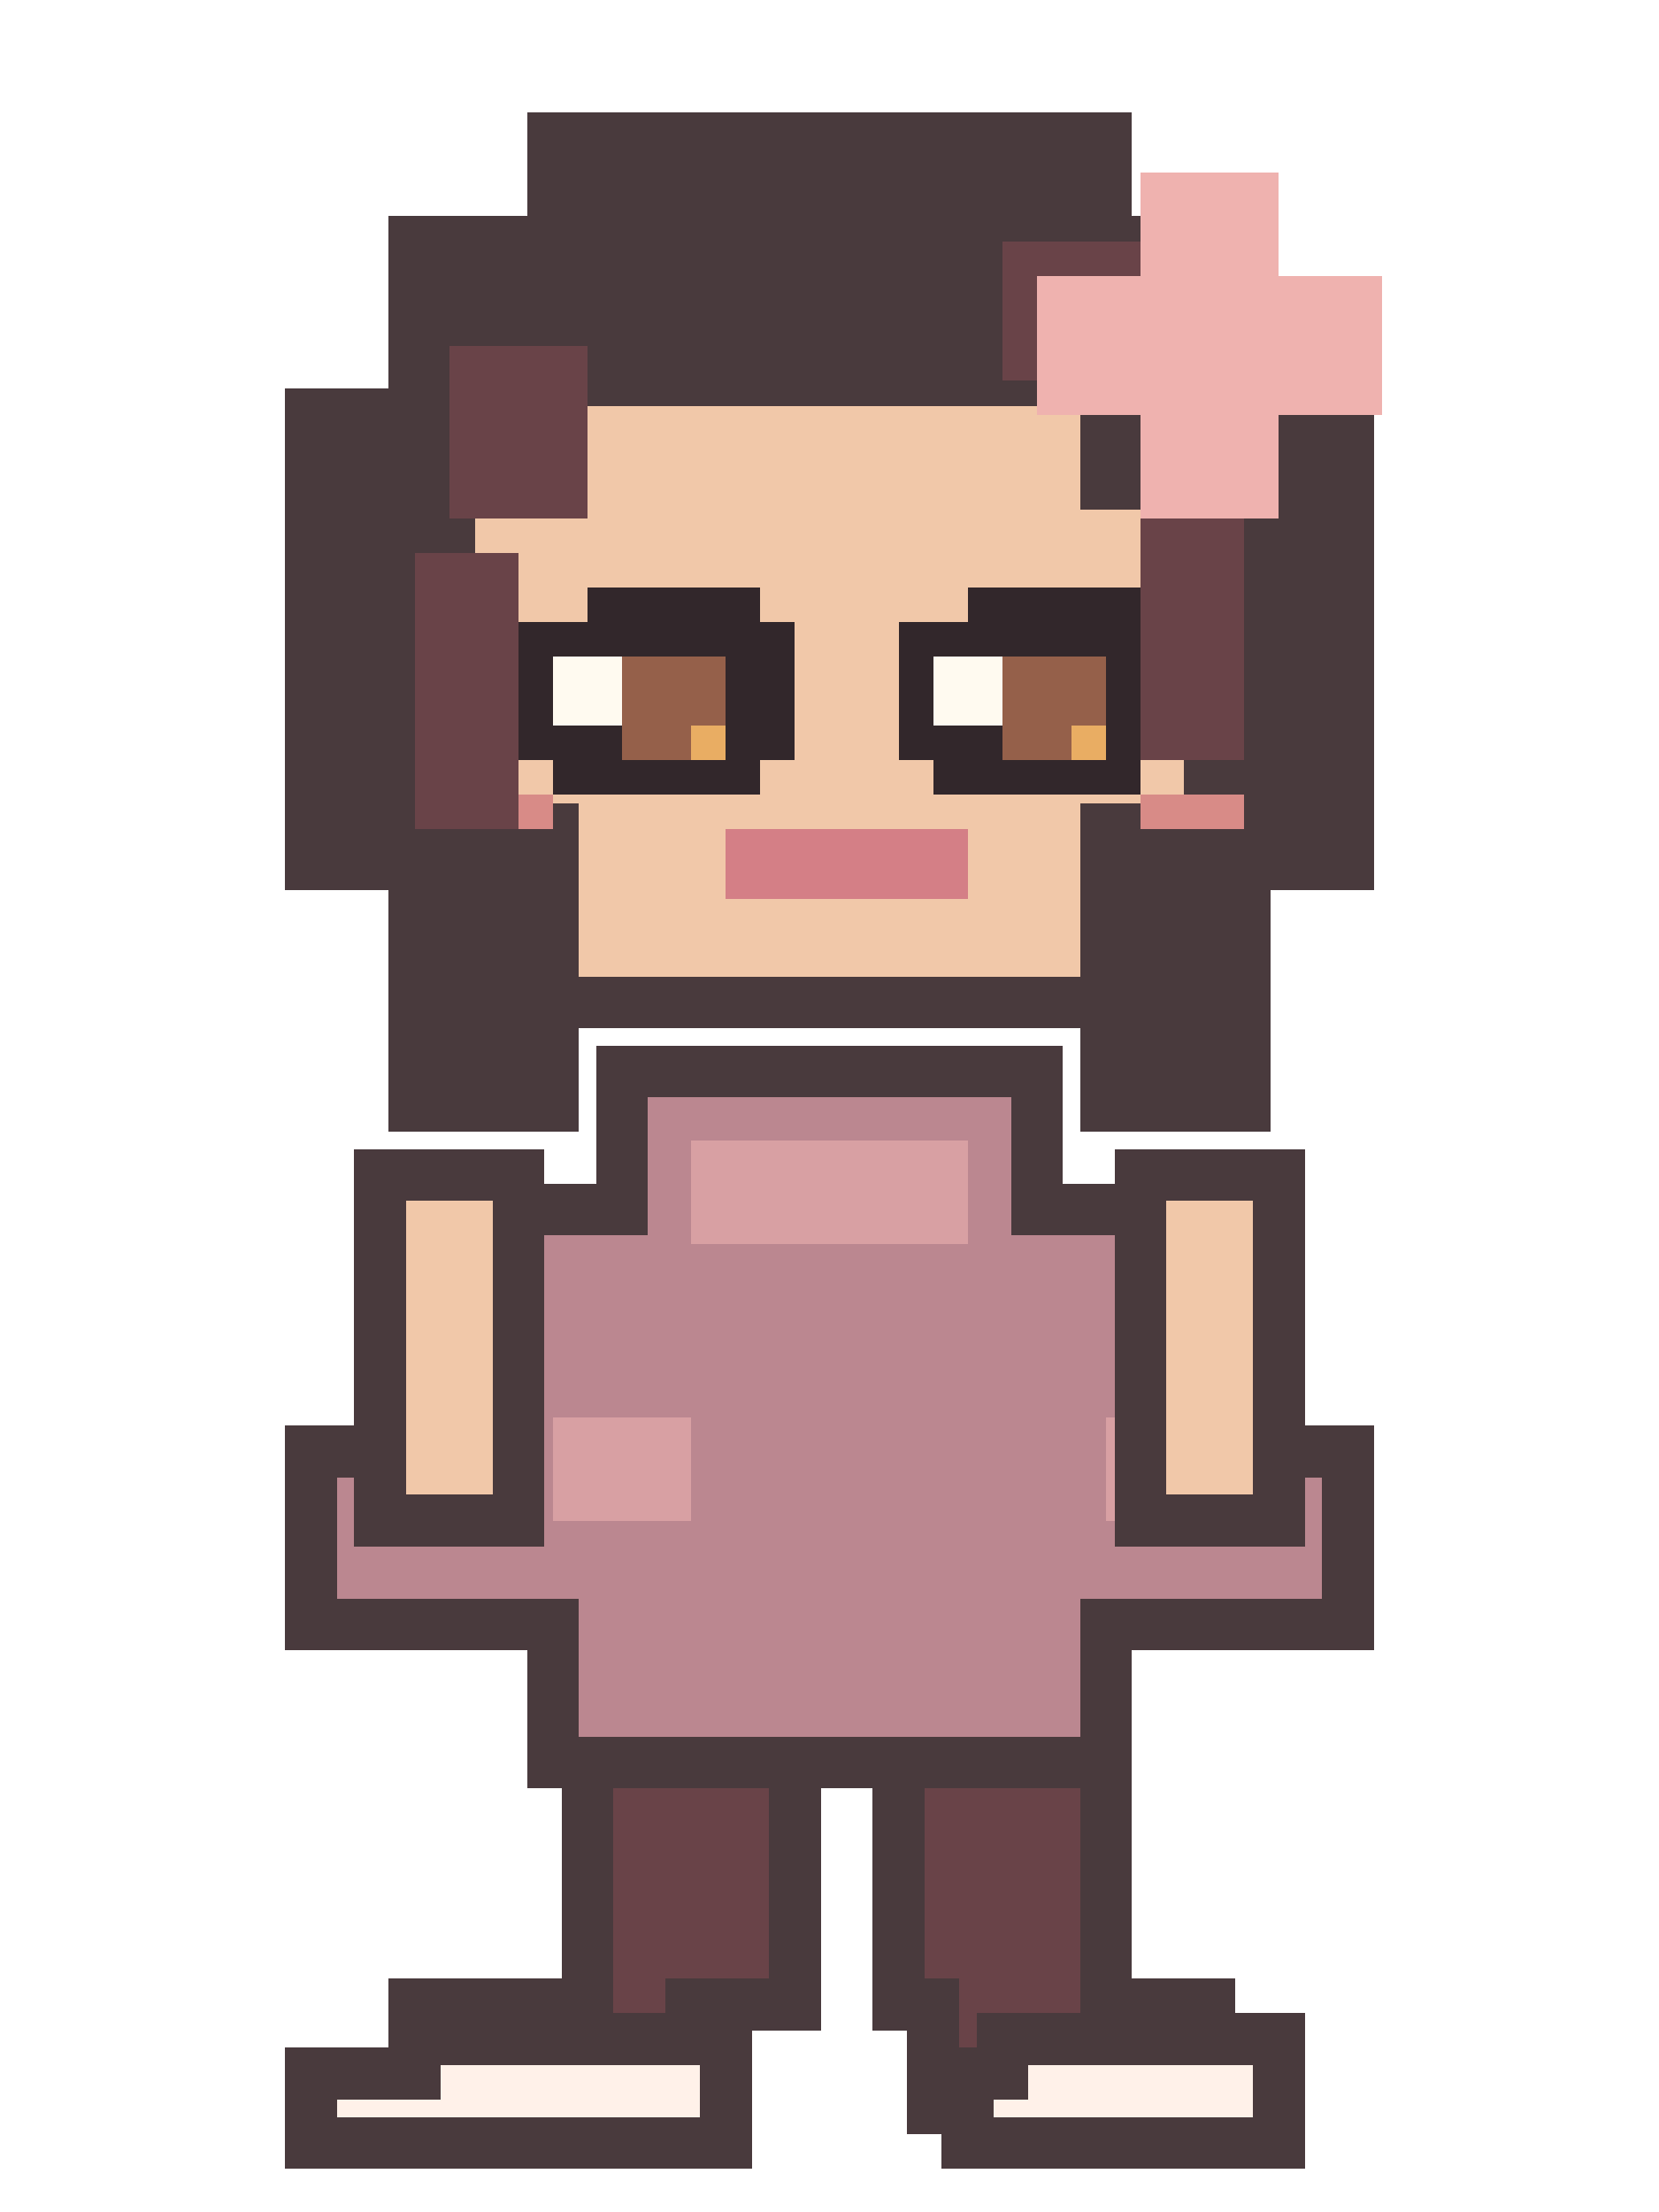
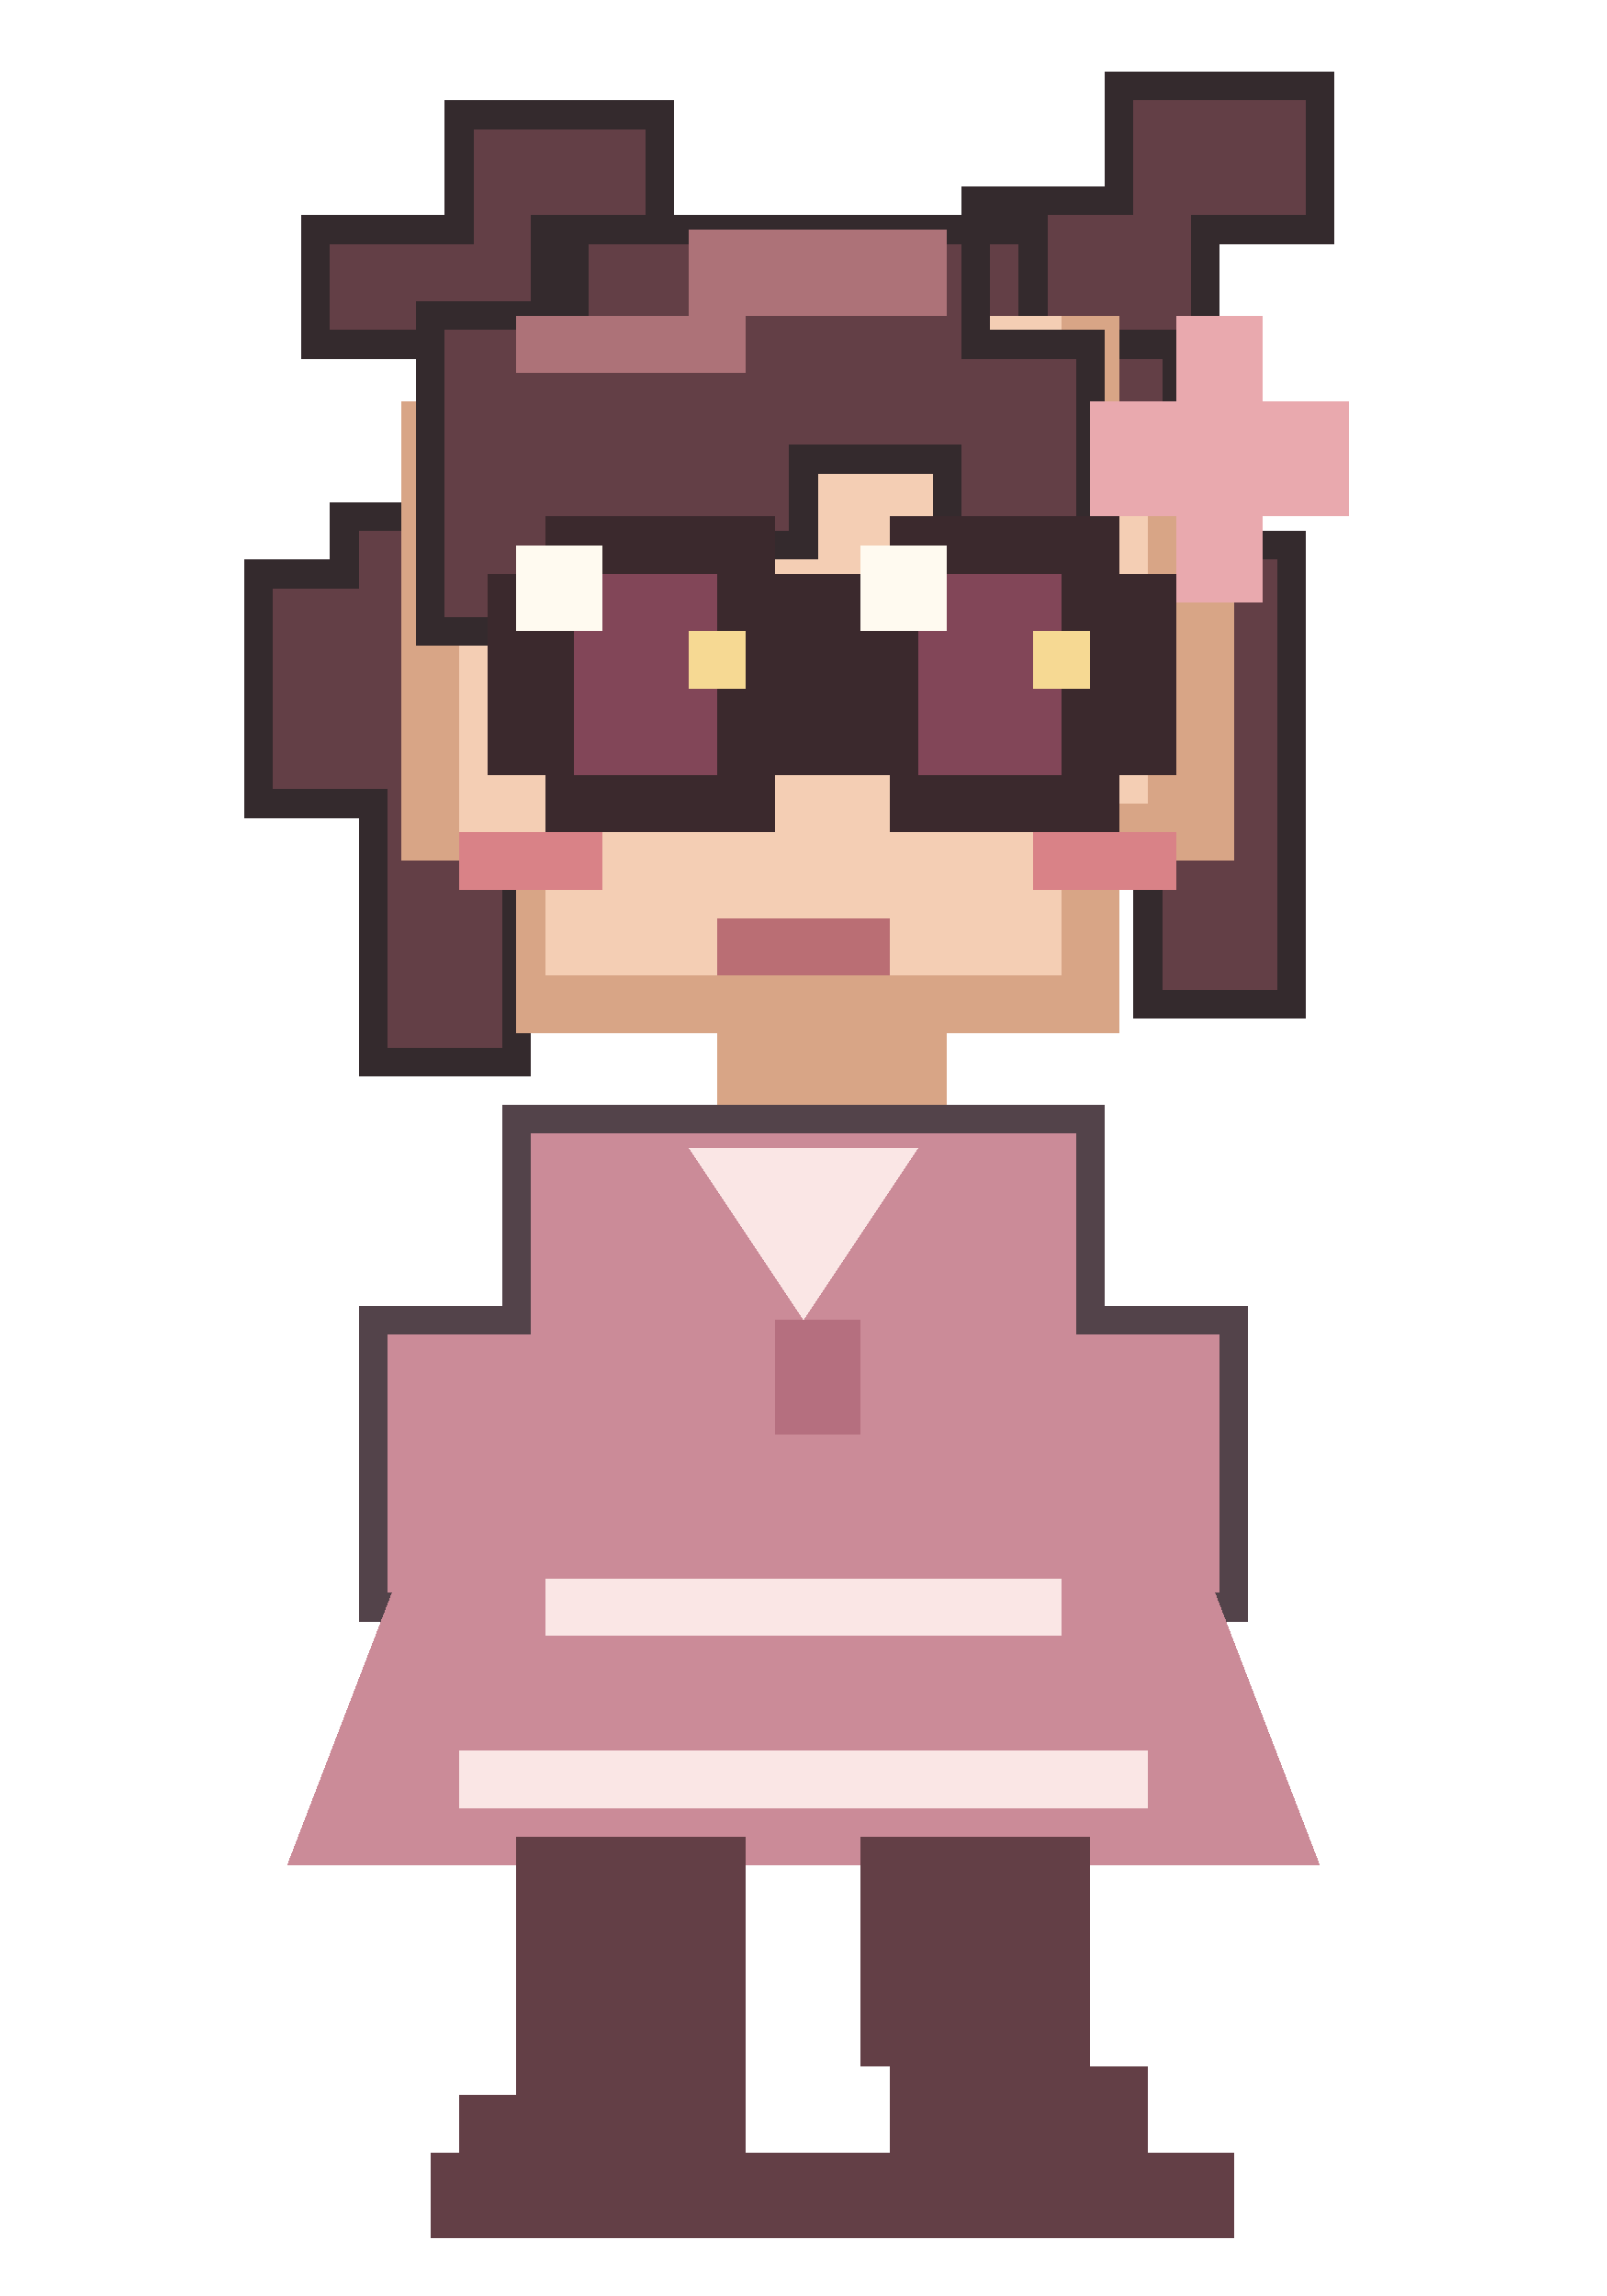
- <svg xmlns="http://www.w3.org/2000/svg" viewBox="0 0 48 64" shape-rendering="crispEdges">
-   <g stroke="#493a3d" stroke-width="1.5" stroke-linejoin="miter">
-     <path fill="#493a3d" d="M16 4h16v3h4v5h3v13h-3v7h-4v-5H16v5h-4v-7H9V12h3V7h4z" />
-     <path fill="#f1c8a9" d="M16 11h16v3h3v10h-3v5H16v-5h-3V14h3z" />
-     <path fill="#32272b" d="M15 18h2v-1h5v1h1v4h-1v1h-6v-1h-1z M26 18h2v-1h5v1h1v4h-1v1h-6v-1h-1z" stroke="none" />
-     <path fill="#95604a" d="M18 19h3v3h-3zm11 0h3v3h-3z" stroke="none" />
-     <path fill="#fffaf0" d="M16 19h2v2h-2zm11 0h2v2h-2z" stroke="none" />
-     <path fill="#e9ad63" d="M20 21h1v1h-1zm11 0h1v1h-1z" stroke="none" />
-     <path fill="#d88b87" d="M13 23h3v1h-3zm20 0h3v1h-3z" stroke="none" />
-     <path fill="#d47f86" d="M21 24h7v2h-7z" stroke="none" />
-     <path fill="#694348" d="M13 10h4v5h-4zm16-3h4v4h-4zm-17 9h3v8h-3zm21-3h3v9h-3z" stroke="none" />
-     <path fill="#bb8790" d="M18 31h12v4h5v7h4v5h-7v4H16v-4H9v-5h5v-7h4z" />
-     <path fill="#d8a0a3" d="M20 33h8v3h-8zm-4 8h4v3h-4zm16 0h3v3h-3z" stroke="none" />
-     <path fill="#f1c8a9" d="M11 34h4v10h-4zm22 0h4v10h-4z" />
-     <path fill="#694348" d="M17 51h6v7h-3v3h-8v-3h5zm9 0h6v7h3v3h-8v-3h-1z" />
-     <path fill="#fff1e9" d="M12 59h9v3H9v-2h3zm17 0h8v3h-9v-2h1z" />
-     <path fill="#efb2af" d="M33 5h4v3h3v4h-3v3h-4v-3h-3V8h3z" stroke="none" />
-   </g>
+ <svg xmlns="http://www.w3.org/2000/svg" viewBox="0 0 56 80" shape-rendering="crispEdges">
+   <path fill="#633f46" stroke="#342a2d" stroke-width="1" d="M12 18h4v-6h5V8h15v4h5v7h4v16h-5V26h-3V20H18v17h-5v-9H9V20h3z M11 8h5V4h7v4h-4v4h-8z M34 7h5V3h7v5h-4v4h-8z" />
+   <path fill="#d8a586" d="M25 34h8v7h-8z" />
+   <path fill="#f4ceb4" d="M19 39h5v8h-4v8h-5v-9h4z M32 39h5v7h4v10h-5v-8h-4z" />
+   <path fill="#cb8b98" stroke="#53434a" stroke-width="1" d="M18 39h20v7h5v10H13V46h5z" />
+   <path fill="#cb8b98" d="M15 52h26l5 13H10z" />
+   <path fill="#fae6e5" d="M19 55h18v2H19z M16 61h24v2H16z" />
+   <path fill="#fae6e5" d="M24 40h8l-4 6z" />
+   <path fill="#b56f7f" d="M27 46h3v4h-3z" />
+   <path fill="#633f46" d="M18 64h8v8h-3v4h-7v-3h2z M30 64h8v8h2v4h-8v-4h-2z" />
+   <path fill="#633f46" d="M18 72h8v3h3v3H15v-3h3z M31 72h8v3h4v3H29v-3h2z" />
+   <path fill="#d8a586" d="M14 14h4v-3h21v3h4v16h-4v6H18v-6h-4z" />
+   <path fill="#f4ceb4" d="M17 13h4v-2h16v3h3v14h-3v6H19v-5h-3V16h1z" />
+   <path fill="#633f46" stroke="#342a2d" stroke-width="1" d="M15 16v-5h5V8h14v4h4v7h-5v-3h-5v3H20v3h-5z" />
+   <path fill="#ad7278" d="M18 11h6V8h9v3h-7v2h-8z" />
+   <path fill="#3b292d" d="M17 20h2v-2h8v2h2v7h-2v2h-8v-2h-2z M29 20h2v-2h8v2h2v7h-2v2h-8v-2h-2z" />
+   <path fill="#824658" d="M20 20h5v7h-5z M32 20h5v7h-5z" />
+   <path fill="#fffaf0" d="M18 19h3v3h-3z M30 19h3v3h-3z" />
+   <path fill="#f6d993" d="M24 22h2v2h-2z M36 22h2v2h-2z" />
+   <path fill="#d98287" d="M16 29h5v2h-5z M36 29h5v2h-5z" />
+   <path fill="#ba6e74" d="M25 32h6v2h-6z" />
+   <path fill="#e9a9ae" d="M41 11h3v3h3v4h-3v3h-3v-3h-3v-4h3z" />
</svg>
